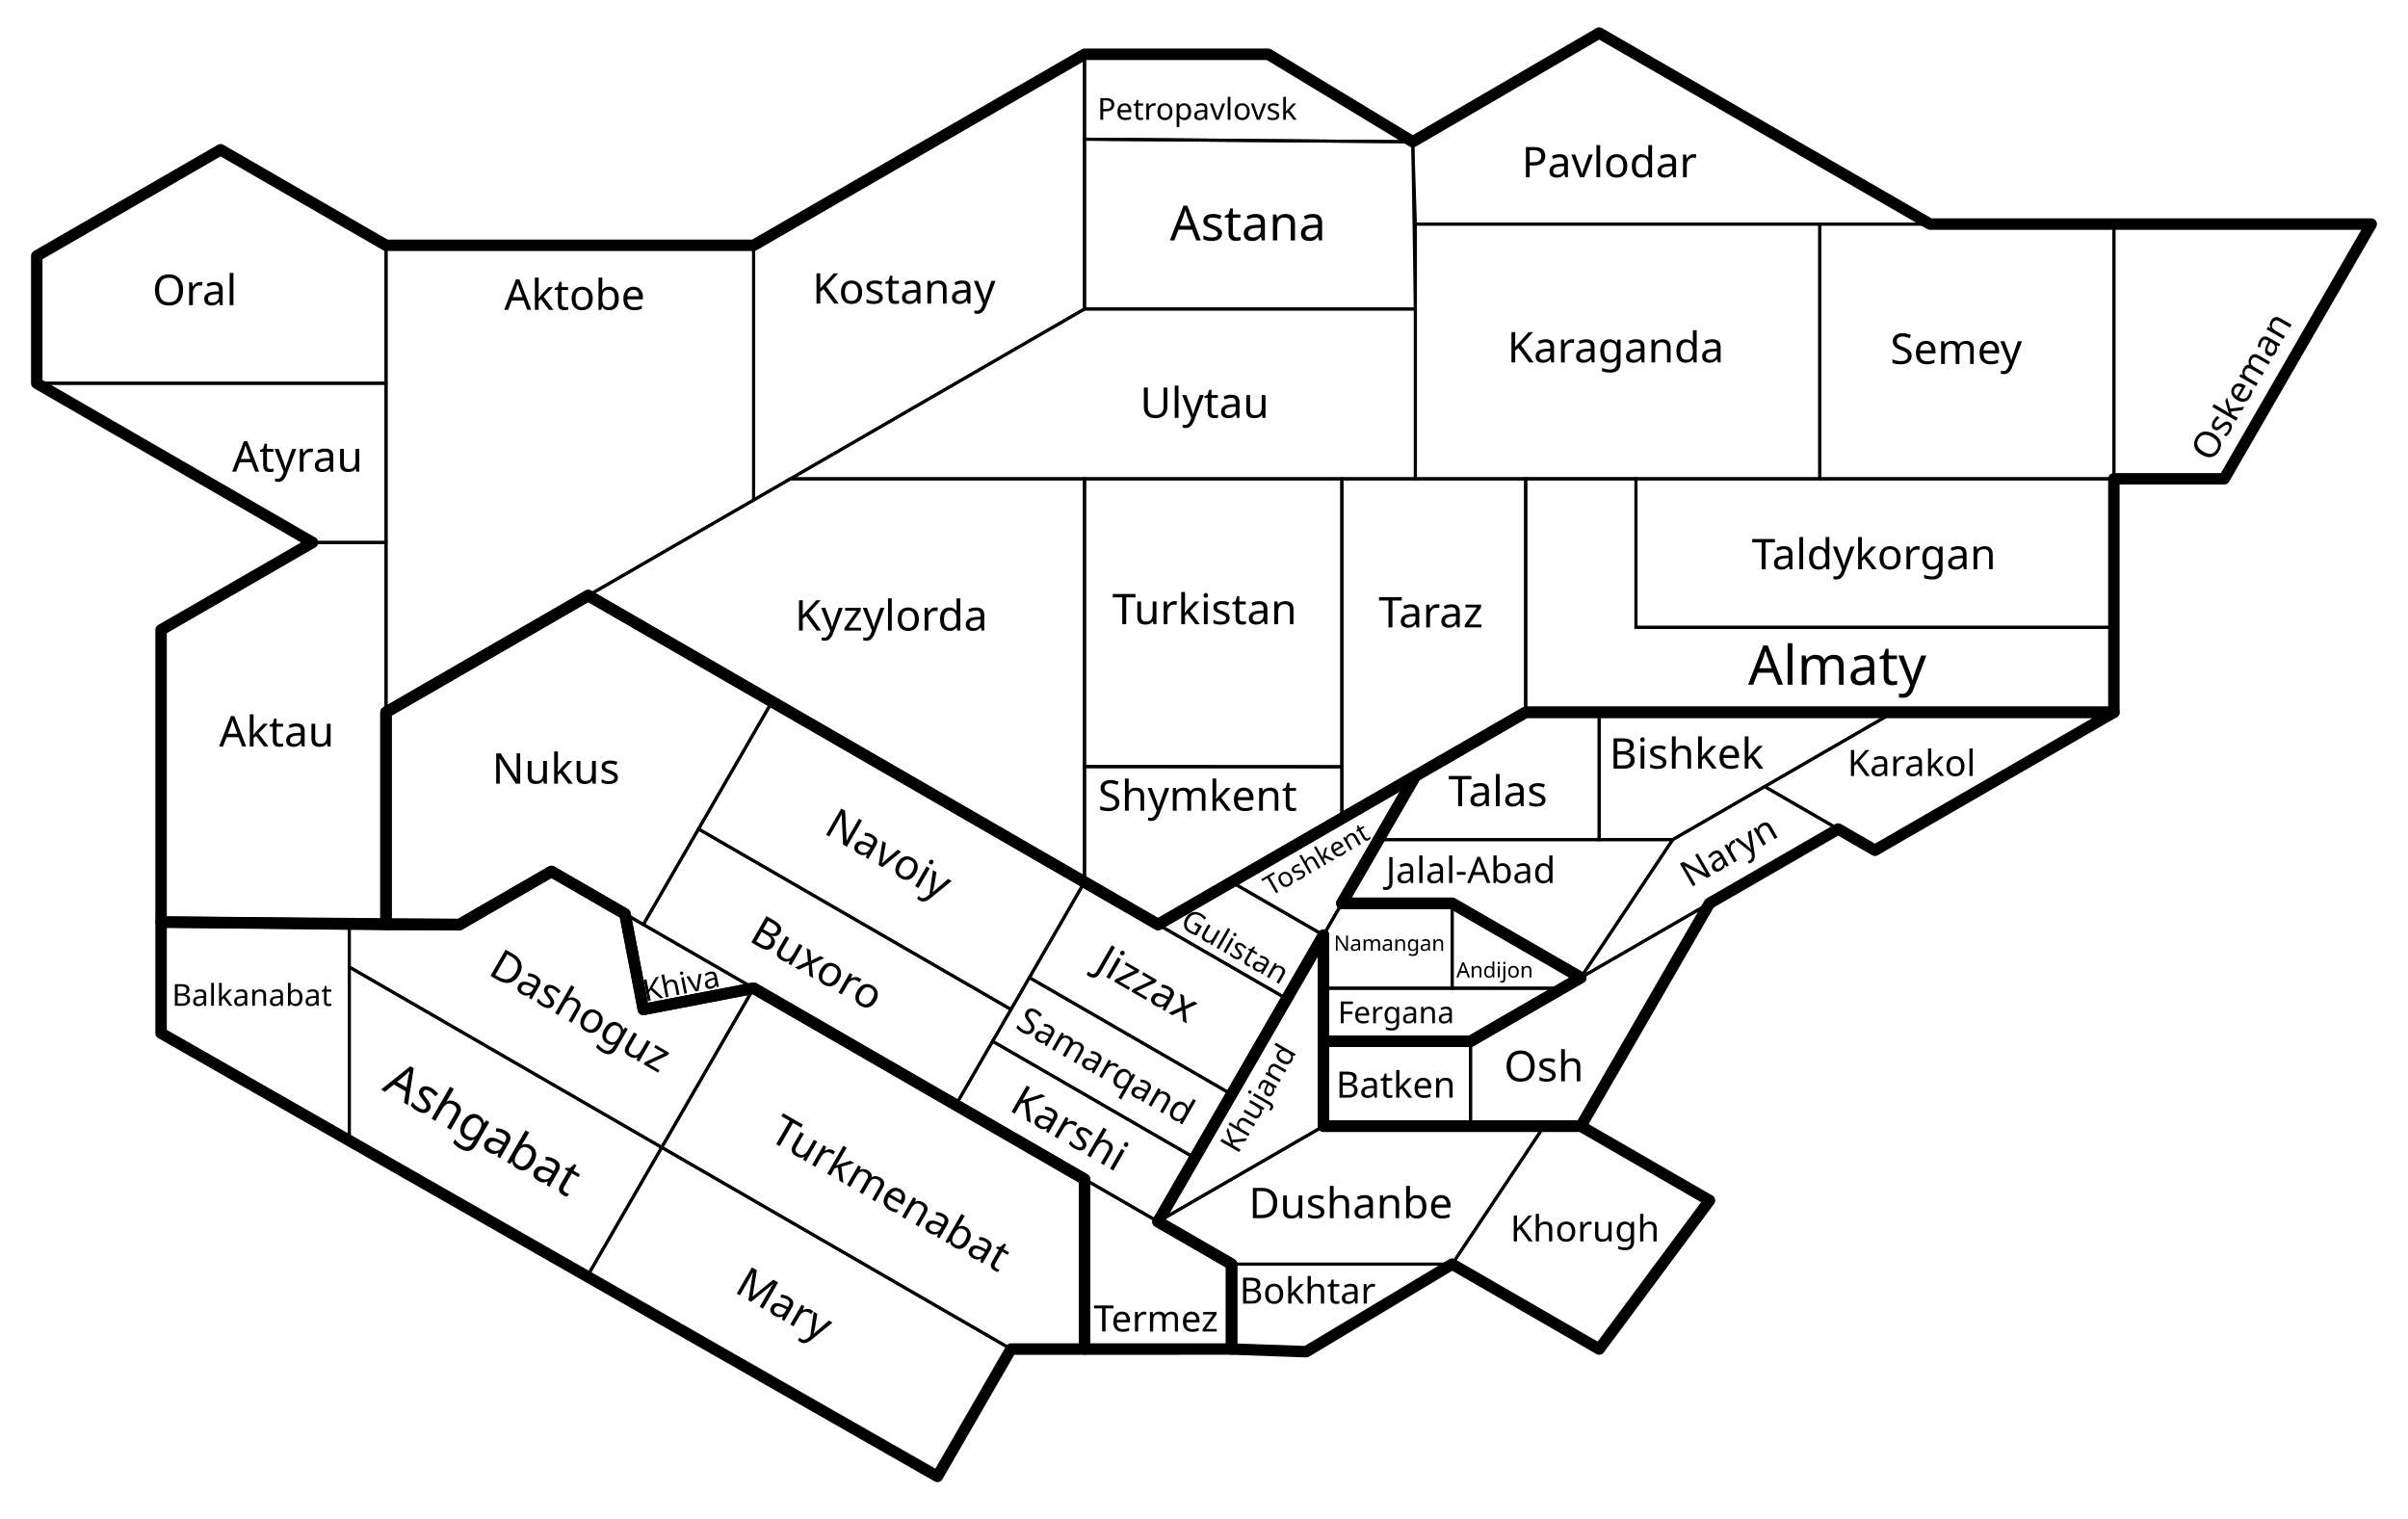
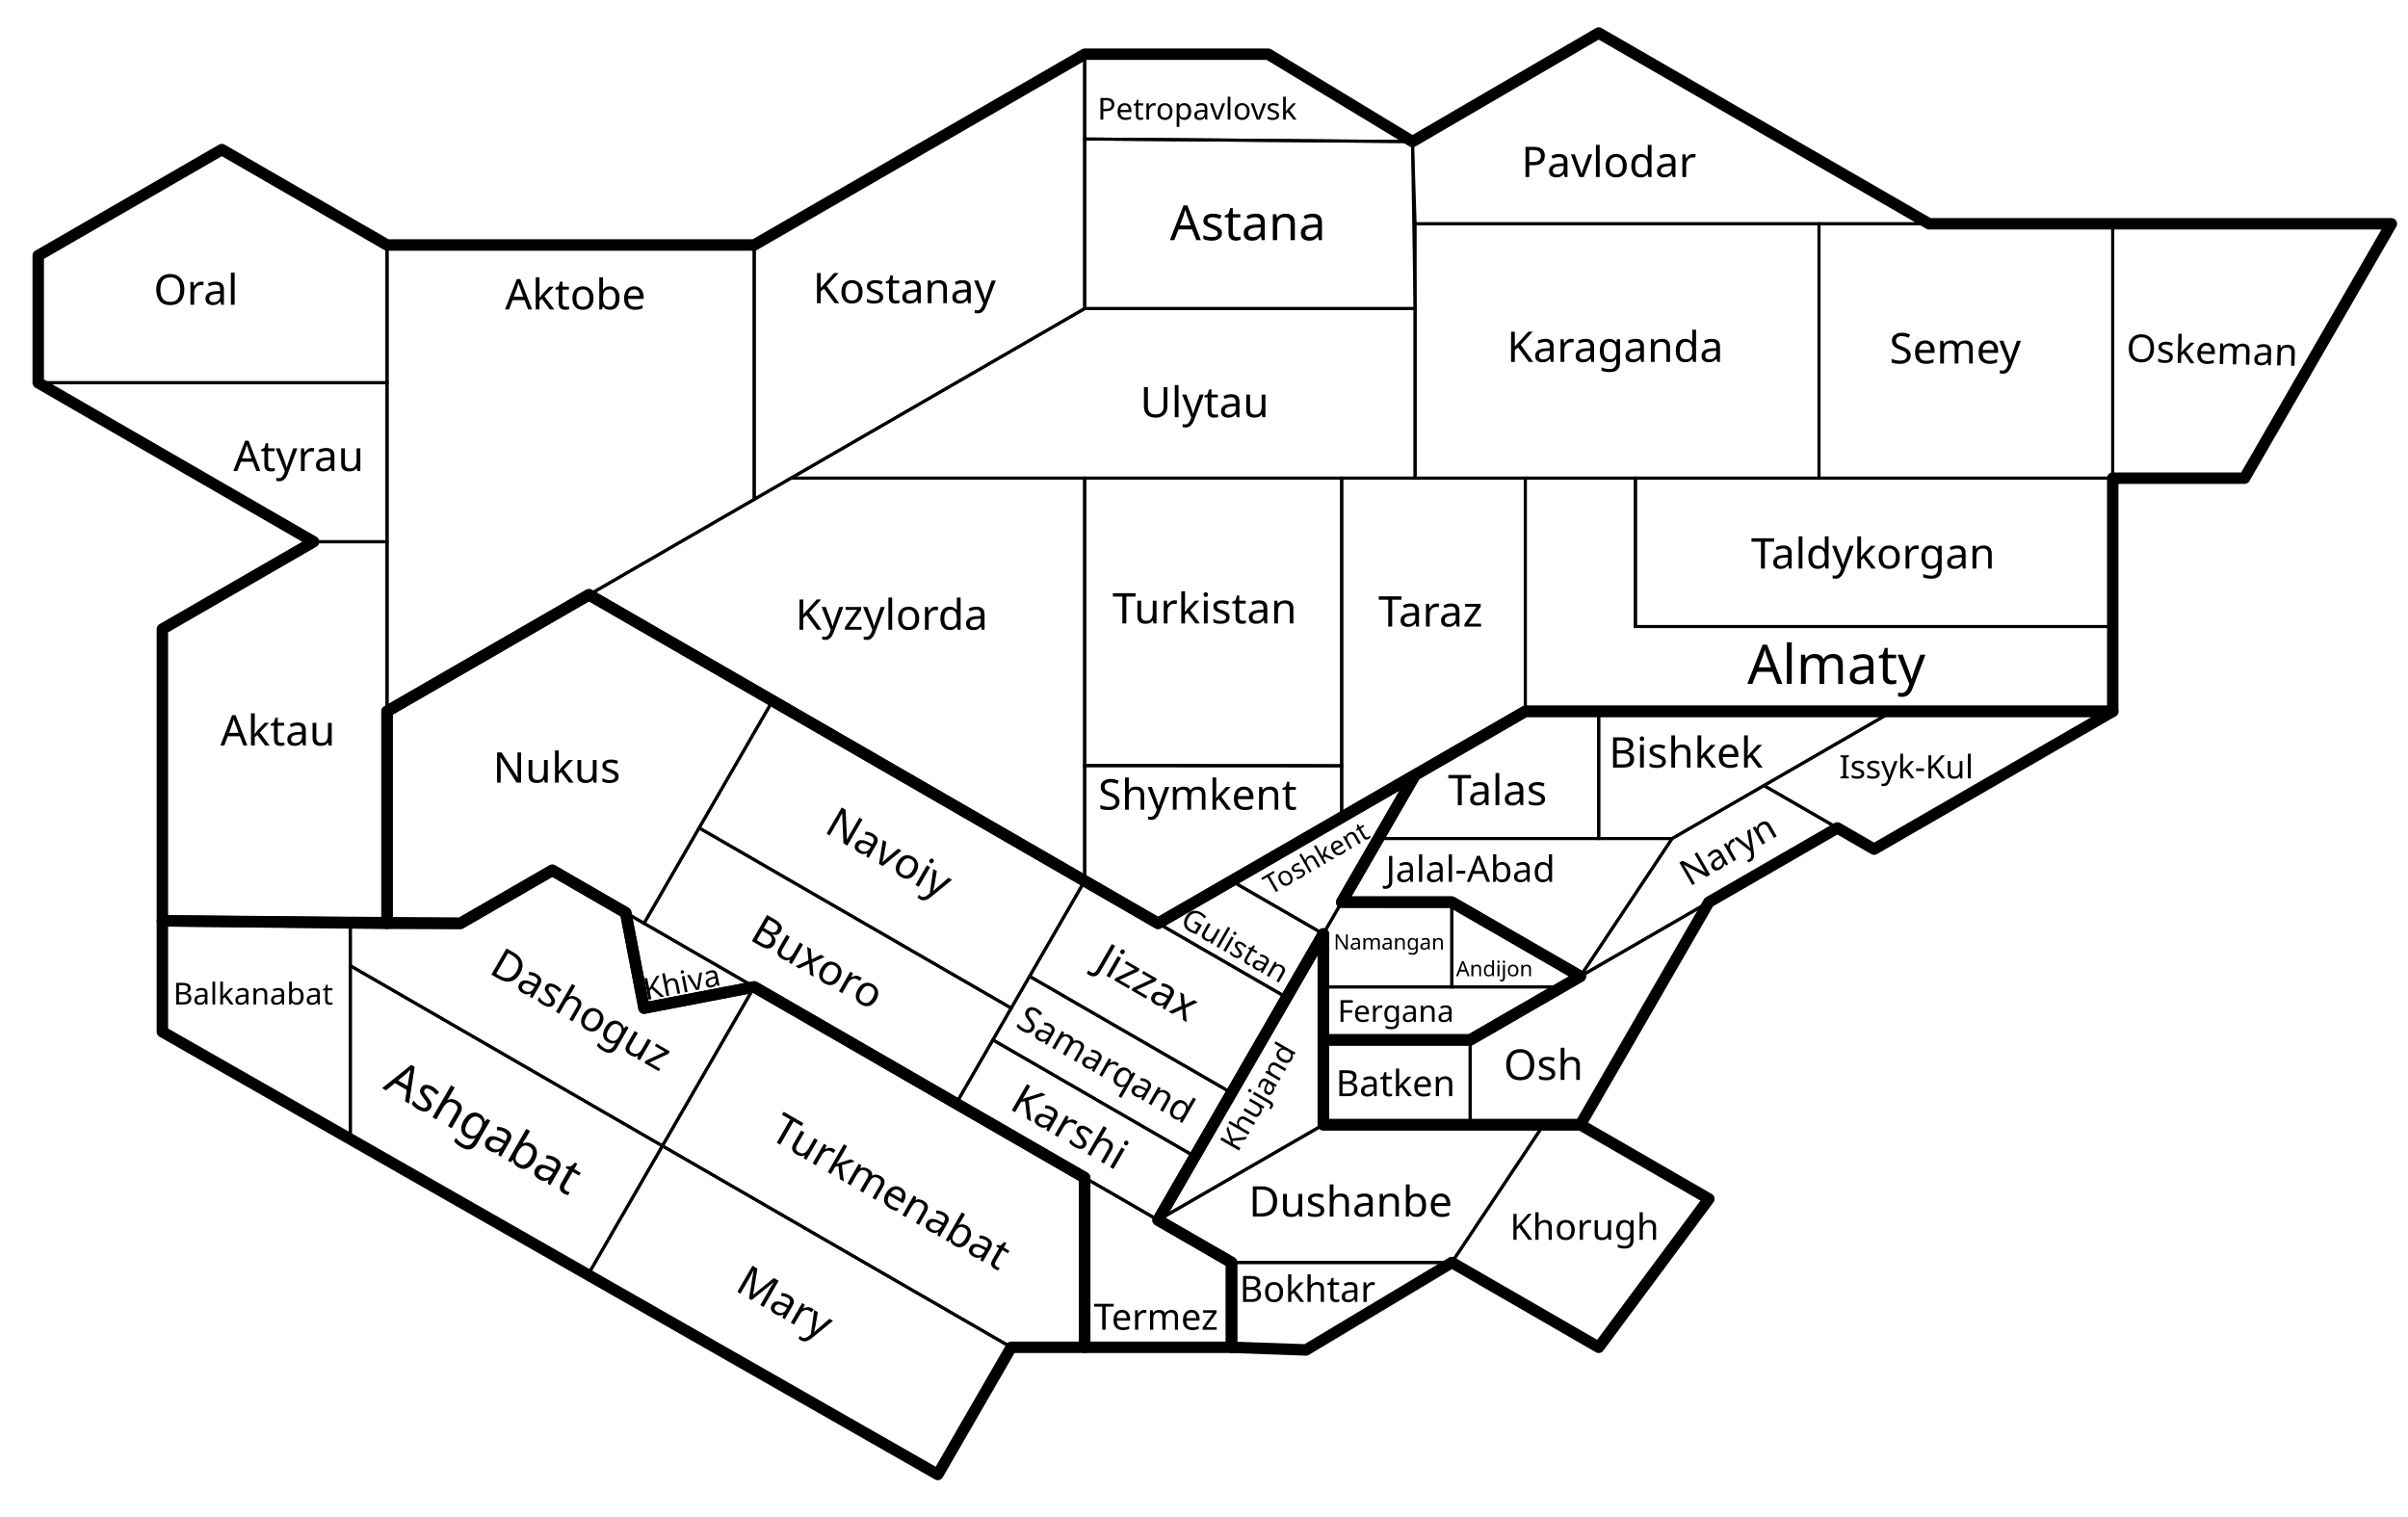
- <svg xmlns="http://www.w3.org/2000/svg" width="794.145" height="500.9" viewBox="0 0 210.118 132.53" version="1.1" id="svg8">
+ <svg xmlns="http://www.w3.org/2000/svg" width="795.145" height="500.9" viewBox="0 0 210.118 132.53" version="1.1" id="svg8">
+   <defs id="defs110" />
  <style id="style2">
    .country {
    display:inline;
    fill:none;
    stroke:#000000;
    stroke-width:1;
    stroke-linecap:round;
    stroke-linejoin:round;
    stroke-miterlimit:4;
    stroke-dasharray:none;
    stroke-opacity:1;
    }
    .state {
    fill:none;
    stroke:#000000;
    stroke-width:0.265px;
    stroke-linecap:butt;
    stroke-linejoin:miter;
    stroke-opacity:1;
    cursor: pointer;
    }
    text {
    pointer-events: none;
    }
  </style>
  <g id="layer8" transform="translate(3.207902,0.1058333)">
-     <path class="country" d="M 17.264,103.49 V 77.999 L 30.475,70.372 6.416,56.481 V 45.369 L 22.456,36.108 36.891,44.443 H 68.97 L 97.841,27.774 h 16.04 l 12.6,7.633 16.271,-9.485 28.871,16.669 h 38.495 L 197.286,64.816 h -9.624 v 20.373 h -51.326 l -19.247,11.112 -12.832,7.408 -49.722,-28.707 -17.643,10.186 3e-6,18.521 z" id="path72" transform="translate(-6.416108,-23.14381)" />
+     <path class="country" d="M 17.264,103.49 V 77.999 L 30.475,70.372 6.416,56.481 V 45.369 L 22.456,36.108 36.891,44.443 H 68.97 L 97.841,27.774 h 16.04 l 12.6,7.633 16.271,-9.485 28.871,16.669 h 40.381 L 199.172,64.816 h -11.51 v 20.373 h -51.326 l -19.247,11.112 -12.832,7.408 -49.722,-28.707 -17.643,10.186 3e-6,18.521 z" id="path72" transform="translate(-6.416108,-23.14381)" />
    <path class="state" d="M 30.475,21.299 16.04,12.965 0,22.225 v 11.112 l 30.475,-1e-6 z" id="path941" data-country="Oral" />
    <path class="state" d="m 0,33.337 24.059,13.891 h 6.416 V 33.337 Z" id="path943" data-country="Atyrau" />
    <path class="state" d="M 24.059,47.228 10.848,54.856 v 25.491 l 19.627,0.219 V 47.228 Z" id="path945" data-country="Aktau" />
    <path class="state" d="M 30.475,62.045 62.554,43.524 V 21.299 H 30.475 Z" id="path939" data-country="Aktobe" />
    <path class="state" d="M 62.554,43.524 V 21.299 L 91.425,4.63 V 26.855 Z" id="path967" data-country="Qostanai" />
    <path class="state" d="M 91.425,4.63 H 107.465 L 120.065,12.264 91.425,12.039 Z" id="path971" data-country="Petropavl" />
    <path class="state" d="M 91.425,12.039 V 26.855 H 120.296 L 120.065,12.264 Z" id="path973" data-country="Astana" />
    <path class="state" d="M 65.762,41.672 91.425,26.855 H 120.296 V 41.672 Z" id="path963" data-country="Ulytau" />
    <path class="state" d="m 120.065,12.264 0.231,7.183 h 44.911 L 136.336,2.778 Z" id="path979" data-country="Pavlodar" />
    <path class="state" d="m 120.296,19.447 h 35.287 V 41.672 h -35.287 z" id="path975" data-country="Karaganda" />
    <path class="state" d="M 181.246,19.447 V 41.672 H 155.583 V 19.447 Z" id="path961" data-country="Abai" />
-     <path class="state" d="M 181.246,41.672 V 19.447 h 22.455 L 190.87,41.672 Z" id="path955" data-country="Oskemen" />
+     <path class="state" d="M 181.246,41.672 V 19.447 l 24.218,0 -12.832,22.225 z" id="path955" data-country="Oskemen" />
    <path class="state" d="M 48.119,51.858 65.762,41.672 h 25.663 v 35.19 z" id="path947" data-country="Qyzylorda" />
    <path class="state" d="M 91.425,66.785 V 41.672 h 22.455 l 0,25.126 z" id="path949" data-country="Turkistan" />
    <path class="state" d="m 91.425,66.785 22.455,0.012 v 4.508 L 97.841,80.566 91.425,76.861 Z" id="path110" data-country="Shymkent" />
    <path class="state" d="M 113.881,71.305 V 41.672 h 16.04 v 20.373 z" id="path951" data-country="Jambyl" />
    <path class="state" d="m 129.92,41.672 9.623,-3.55e-4 v 12.964 h 41.702 l 0.002,7.409 h -51.326 z" id="path953" data-country="Almaty" />
    <path class="state" d="m 139.543,41.672 41.704,3.55e-4 -0.002,12.964 h -41.702 z" id="path957" data-country="Jetisu" />
    <text xml:space="preserve" style="font-size:4.763px;line-height:1.25;font-family:sans-serif;stroke-width:0.265" x="149.329" y="59.637" id="text156" data-country-name="Almaty">Almaty</text>
    <text xml:space="preserve" style="font-size:3.704px;line-height:1.25;font-family:sans-serif;stroke-width:0.265" x="149.654" y="49.566" id="text160" data-country-name="Jetisu">Taldykorgan</text>
    <text xml:space="preserve" style="font-size:3.704px;line-height:1.25;font-family:sans-serif;stroke-width:0.265" x="117.088" y="54.636" id="text164" data-country-name="Jambyl">Taraz</text>
    <text xml:space="preserve" style="font-size:3.704px;line-height:1.25;font-family:sans-serif;stroke-width:0.265" x="92.609" y="70.634" id="text168" data-country-name="Shymkent">Shymkent</text>
    <text xml:space="preserve" style="font-size:3.704px;line-height:1.25;font-family:sans-serif;stroke-width:0.265" x="66.151" y="54.914" id="text172" data-country-name="Qyzylorda">Kyzylorda</text>
    <text xml:space="preserve" style="font-size:3.704px;line-height:1.25;font-family:sans-serif;stroke-width:0.265" x="10.095" y="26.519" id="text178" data-country-name="Oral">Oral</text>
    <text xml:space="preserve" style="font-size:3.704px;line-height:1.25;font-family:sans-serif;stroke-width:0.265" x="40.786" y="26.929" id="text182" data-country-name="Aktobe">Aktobe</text>
    <text xml:space="preserve" style="font-size:3.704px;line-height:1.25;font-family:sans-serif;stroke-width:0.265" x="67.681" y="26.386" id="text186" data-country-name="Qostanai">Kostanay</text>
    <text xml:space="preserve" style="font-size:2.646px;line-height:1.25;font-family:sans-serif;stroke-width:0.265" x="92.553" y="10.345" data-country-name="Petropavl" id="text190">Petropavlovsk</text>
    <text xml:space="preserve" style="font-size:4.233px;line-height:1.25;font-family:sans-serif;stroke-width:0.265" x="98.872" y="20.877" id="text194" data-country-name="Astana">Astana</text>
    <text xml:space="preserve" style="font-size:3.704px;line-height:1.25;font-family:sans-serif;stroke-width:0.265" x="128.322" y="31.516" id="text198" data-country-name="Karaganda">Karaganda</text>
    <text xml:space="preserve" style="font-size:3.704px;line-height:1.25;font-family:sans-serif;stroke-width:0.265" x="129.583" y="15.362" id="text202" data-country-name="Pavlodar">Pavlodar</text>
    <text xml:space="preserve" style="font-size:3.704px;line-height:1.25;font-family:sans-serif;stroke-width:0.265" x="96.279" y="36.351" id="text206" data-country-name="Ulytau">Ulytau</text>
    <text xml:space="preserve" style="font-size:3.704px;line-height:1.25;font-family:sans-serif;stroke-width:0.265" x="161.74" y="31.652" id="text210" data-country-name="Abai">Semey</text>
-     <text xml:space="preserve" style="font-size:3.175px;line-height:1.25;font-family:sans-serif;stroke-width:0.265" x="59.66" y="181.066" id="text214-7" transform="rotate(-60)" data-country-name="Oskemen" />
-     <text xml:space="preserve" style="font-size:3.175px;line-height:1.25;font-family:sans-serif;stroke-width:0.265" x="59.991" y="184.505" id="text214" transform="rotate(-60)" data-country-name="Oskemen">Oskeman</text>
+     <text xml:space="preserve" style="font-size:3.351px;line-height:1.25;font-family:sans-serif;text-align:center;text-anchor:middle;stroke-width:0.265" x="190.631" y="26.967" id="text214" transform="rotate(1.417299)" data-country-name="Oskemen">Oskeman</text>
    <text xml:space="preserve" style="font-size:3.704px;line-height:1.25;font-family:sans-serif;stroke-width:0.265" x="17.046" y="41.05" id="text218" data-country-name="Atyrau">Atyrau</text>
    <text xml:space="preserve" style="font-size:3.704px;line-height:1.25;font-family:sans-serif;stroke-width:0.265" x="15.912" y="65.031" id="text222" data-country-name="Aktau">Aktau</text>
    <text xml:space="preserve" style="font-size:3.704px;line-height:1.25;font-family:sans-serif;stroke-width:0.265" x="93.859" y="54.361" id="text168-1" data-country-name="Turkistan">Turkistan</text>
  </g>
  <g id="layer7" transform="translate(3.207902,0.1058333)">
    <path class="country" d="m 97.841,140.751 v -14.817 l -28.871,-16.669 -9.624,1.852 -1.604,-8.334 -6.416,-3.704 -8.02,4.63 H 36.891 V 85.189 l 17.643,-10.186 49.722,28.707 22.455,-12.965 -6.416,11.112 h 9.624 l 11.228,6.482 -9.624,5.556 h -12.832 v -9.26 l -14.436,25.003 6.416,3.704 v 7.408 z" id="path54" transform="translate(-6.416108,-23.14381)" />
    <path class="state" d="M 30.475,80.566 V 62.045 L 48.119,51.858 64.158,61.119 52.93,80.566 44.911,75.935 36.891,80.566 Z" id="path92" data-country="Karakalpakstan" />
    <path class="state" d="M 64.158,61.119 91.425,76.861 85.009,87.974 57.742,72.231 Z" id="path106" data-country="Navoiy" />
    <path class="state" d="M 85.009,87.974 57.742,72.231 52.93,80.566 80.198,96.308 Z" id="path108" data-country="Buxoro" />
    <path class="state" d="m 51.326,79.64 11.228,6.482 -9.624,1.852 z" id="path1000" data-country="Xorazm" />
    <path class="state" d="M 91.425,76.861 109.069,87.048 104.257,95.382 86.613,85.196 Z" id="path104" data-country="Jizzax" />
    <path class="state" d="m 86.613,85.196 -3.208,5.556 17.643,10.186 3.208,-5.556 z" id="path112" data-country="Samarqand" />
    <path class="state" d="m 80.198,96.308 3.208,-5.556 17.643,10.186 -3.208,5.556 z" id="path988" data-country="Qashqadaryo" />
    <path class="state" d="m 104.257,110.199 v 7.408 H 91.425 v -14.817 z" id="path94" data-country="Surxondaryo" />
    <path class="state" d="m 104.257,76.861 8.02,4.63 -3.208,5.556 -11.228,-6.482 z" id="path4538" data-country="Sirdaryo" />
    <path class="state" d="m 120.296,67.601 -8.02,13.891 -8.02,-4.63 z" id="path102" data-country="Toshkent" />
    <path class="state" d="m 123.504,86.122 h -11.228 v -4.63 l 1.604,-2.778 h 9.624 z" id="path100" data-country="Namangan" />
    <path class="state" d="m 112.277,86.122 20.851,10e-7 -8.02,4.63 h -12.832 z" id="path96" data-country="Fergana" />
    <path class="state" d="m 133.128,86.122 1.604,-0.926 -11.228,-6.482 v 7.408 z" id="path98" data-country="Andijon" />
    <text xml:space="preserve" style="font-size:2.381px;line-height:1.25;font-family:sans-serif;stroke-width:0.265" x="54.193" y="121.48" id="text152" transform="rotate(-30)" data-country-name="Toshkent">Toshkent</text>
    <text xml:space="preserve" style="font-size:1.852px;line-height:1.25;font-family:sans-serif;stroke-width:0.265" x="113.177" y="82.854" id="text226" data-country-name="Namangan">Namangan</text>
    <text xml:space="preserve" style="font-size:1.852px;line-height:1.25;font-family:sans-serif;stroke-width:0.265" x="123.87" y="85.186" id="text230" data-country-name="Andijon">Andijon</text>
    <text xml:space="preserve" style="font-size:2.646px;line-height:1.25;font-family:sans-serif;stroke-width:0.265" x="113.536" y="89.173" id="text234" data-country-name="Fergana">Fergana</text>
    <text xml:space="preserve" style="font-size:3.704px;line-height:1.25;font-family:sans-serif;stroke-width:0.265" x="39.73" y="68.271" id="text238" data-country-name="Karakalpakstan">Nukus</text>
    <text xml:space="preserve" style="font-size:3.704px;line-height:1.25;font-family:sans-serif;stroke-width:0.265" x="95.656" y="28.545" id="text242" transform="rotate(30)" data-country-name="Navoiy">Navoiy</text>
    <text xml:space="preserve" style="font-size:3.704px;line-height:1.25;font-family:sans-serif;stroke-width:0.265" x="94.7" y="39.94" id="text246" data-country-name="Buxoro" transform="rotate(30)">Buxoro</text>
    <text xml:space="preserve" style="font-size:3.704px;line-height:1.25;font-family:sans-serif;stroke-width:0.265" x="121.759" y="41.389" id="text250" data-country-name="Qashqadaryo" transform="rotate(30)">Karshi</text>
    <text xml:space="preserve" style="font-size:3.175px;line-height:1.25;font-family:sans-serif;stroke-width:0.265" x="118.654" y="34.907" id="text254" data-country-name="Samarqand" transform="rotate(30)">Samarqand</text>
    <text xml:space="preserve" style="font-size:2.646px;line-height:1.25;font-family:sans-serif;stroke-width:0.265" x="34.862" y="96.027" id="text258" data-country-name="Xorazm" transform="rotate(-11.35137)">Khiva</text>
    <text xml:space="preserve" style="font-size:3.704px;line-height:1.25;font-family:sans-serif;stroke-width:0.265" x="122.078" y="27.077" id="text266" data-country-name="Jizzax" transform="rotate(30)">Jizzax</text>
    <text xml:space="preserve" style="font-size:3.175px;line-height:1.25;font-family:sans-serif;stroke-width:0.265" x="92.228" y="116.072" id="text270" data-country-name="Surxondaryo">Termez</text>
    <text xml:space="preserve" style="font-size:2.646px;line-height:1.25;font-family:sans-serif;stroke-width:0.265" x="126.67" y="20.061" id="text274" data-country-name="Sirdaryo" transform="rotate(30)">Gulistan</text>
  </g>
  <g id="layer6" transform="translate(3.207902,0.1058333)">
    <path class="country" d="m 120.297,101.857 6.416,-11.112 9.624,-5.556 51.326,-2e-6 -20.851,12.039 -3.208,-1.852 -11.228,6.482 -11.228,19.447 h -22.455 v -7.408 h 12.832 l 9.624,-5.556 -11.228,-6.482 z" id="path66" transform="translate(-6.416108,-23.14381)" />
    <path class="state" d="m 120.296,67.601 -3.208,5.556 h 19.247 V 62.045 h -6.416 z" id="path75" data-country="Talas" />
    <path class="state" d="m 136.336,73.157 h 6.416 l 19.247,-11.112 h -25.663 z" id="path77" data-country="Bishkek" />
    <path class="state" d="m 161.999,62.045 19.247,-2e-6 -20.851,12.039 -9.624,-5.556 z" id="path79" data-country="Karakol" />
    <path class="state" d="m 117.088,73.157 -3.208,5.556 h 9.624 l 11.228,6.482 8.02,-12.039 z" id="path81" data-country="Jalal-Abad" />
    <path class="state" d="m 150.771,68.527 -8.02,4.63 -8.02,12.039 22.455,-12.965 z" id="path88" data-country="Naryn" />
    <path class="state" d="m 112.277,98.16 v -7.408 h 12.832 v 7.408 z" id="path84" data-country="Batken" />
    <path class="state" d="m 125.108,98.16 9.624,-10e-7 11.228,-19.447 -20.851,12.039 z" id="path86" data-country="Osh" />
    <text xml:space="preserve" style="font-size:3.704px;line-height:1.25;font-family:sans-serif;stroke-width:0.265" x="128.036" y="94.245" id="text294" data-country-name="Osh">Osh</text>
    <text xml:space="preserve" style="font-size:3.175px;line-height:1.25;font-family:sans-serif;stroke-width:0.265" x="86.232" y="139.131" id="text298" data-country-name="Naryn" transform="rotate(-30)">Naryn</text>
    <text xml:space="preserve" style="font-size:3.175px;line-height:1.25;font-family:sans-serif;stroke-width:0.265" x="117.724" y="76.945" id="text302" data-country-name="Jalal-Abad">Jalal-Abad</text>
    <text xml:space="preserve" style="font-size:3.704px;line-height:1.25;font-family:sans-serif;stroke-width:0.265" x="137.23" y="66.958" id="text306" data-country-name="Bishkek">Bishkek</text>
    <text xml:space="preserve" style="font-size:3.704px;line-height:1.25;font-family:sans-serif;stroke-width:0.265" x="123.167" y="70.242" id="text310" data-country-name="Talas">Talas</text>
-     <text xml:space="preserve" style="font-size:3.175px;line-height:1.25;font-family:sans-serif;stroke-width:0.265" x="157.989" y="67.605" id="text314" data-country-name="Karakol">Karakol</text>
+     <text xml:space="preserve" style="font-size:2.822px;line-height:1.25;font-family:sans-serif;text-align:center;text-anchor:middle;stroke-width:0.265" x="163.216" y="67.903" id="text314" data-country-name="Karakol">Issyk-Kul</text>
    <text xml:space="preserve" style="font-size:3.175px;line-height:1.25;font-family:sans-serif;stroke-width:0.265" x="113.362" y="95.666" id="text318" data-country-name="Batken">Batken</text>
  </g>
  <g id="layer5" transform="translate(3.207902,0.1058333)">
    <path class="country" d="m 110.673,140.751 6.509,0.231 12.738,-7.639 12.832,7.408 9.624,-12.965 -11.228,-6.482 h -22.455 v -16.669 l -14.436,25.003 6.416,3.704 z" id="path70" transform="translate(-6.416108,-23.14381)" />
    <path class="state" d="M 112.277,81.492 V 98.16 l -14.436,8.334 z" id="path67" data-country="Sogd" />
    <path class="state" d="m 97.841,106.495 6.416,3.704 h 19.247 l 8.02,-12.039 h -19.247 z" id="path71" data-country="Dushanbe" />
    <path class="state" d="m 123.504,110.199 12.832,7.408 9.624,-12.965 -11.228,-6.482 h -3.208 z" id="path60" data-country="Pamir" />
    <path class="state" d="m 110.766,117.838 -6.509,-0.231 v -7.408 h 19.247 z" id="path64" data-country="Bokhtar" />
    <text xml:space="preserve" style="font-size:2.646px;line-height:1.25;font-family:sans-serif;stroke-width:0.265" x="-34.757" y="141.067" id="text278" data-country-name="Sogd" transform="rotate(-60)">Khujand</text>
    <text xml:space="preserve" style="font-size:3.704px;line-height:1.25;font-family:sans-serif;stroke-width:0.265" x="105.758" y="106.187" id="text282" data-country-name="Dushanbe">Dushanbe</text>
    <text xml:space="preserve" style="font-size:3.175px;line-height:1.25;font-family:sans-serif;stroke-width:0.265" x="104.948" y="113.64" id="text286" data-country-name="Bokhtar">Bokhtar</text>
    <text xml:space="preserve" style="font-size:3.175px;line-height:1.25;font-family:sans-serif;stroke-width:0.265" x="128.569" y="108.212" id="text290" data-country-name="Pamir">Khorugh</text>
  </g>
  <g id="layer4" transform="translate(3.207902,0.1058333)">
    <path class="country" d="m 17.264,113.189 67.746,38.675 6.416,-11.113 h 6.416 v -14.817 l -28.871,-16.669 -9.624,1.852 -1.604,-8.334 -6.416,-3.704 -8.02,4.63 -26.043,-0.219 z" id="path48" transform="translate(-6.416108,-23.14381)" />
    <path class="state" d="m 10.848,80.346 16.419,0.219 V 99.086 L 10.848,90.045 Z" id="path123" data-country="Balkanabat" />
    <path class="state" d="m 54.534,100.012 8.02,-13.891 -9.624,1.852 -1.604,-8.334 -6.416,-3.704 -8.02,4.63 h -9.624 v 3.704 z" id="path52" data-country="Dashoguz" />
    <path class="state" d="M 54.534,100.012 48.119,111.125 27.267,99.086 V 84.27 Z" id="path50" data-country="Ashgabat" />
    <path class="state" d="m 85.009,117.607 -30.475,-17.595 8.02,-13.891 28.871,16.669 v 14.817 z" id="path126" data-country="Lebap" />
    <path class="state" d="m 78.594,128.72 6.416,-11.113 -30.475,-17.595 -6.416,11.113 z" id="path128" data-country="Mary" />
    <text xml:space="preserve" style="font-size:3.704px;line-height:1.25;font-family:sans-serif;stroke-width:0.265" x="76.448" y="53.854" id="text322" data-country-name="Dashoguz" transform="rotate(30)">Dashoguz</text>
    <text xml:space="preserve" style="font-size:4.233px;line-height:1.25;font-family:sans-serif;stroke-width:0.265" x="73.503" y="67.216" id="text326" data-country-name="Ashgabat" transform="rotate(30)">Ashgabat</text>
    <text xml:space="preserve" style="font-size:2.646px;line-height:1.25;font-family:sans-serif;stroke-width:0.265" x="11.801" y="87.657" id="text330" data-country-name="Balkanabat">Balkanabat</text>
    <text xml:space="preserve" style="font-size:3.704px;line-height:1.25;font-family:sans-serif;stroke-width:0.265" x="108.92" y="67.115" id="text334" data-country-name="Mary" transform="rotate(30)">Mary</text>
    <text xml:space="preserve" style="font-size:3.704px;line-height:1.25;font-family:sans-serif;stroke-width:0.265" x="104.888" y="54.109" id="text338" data-country-name="Lebap" transform="rotate(30)">Turkmenabat</text>
  </g>
</svg>
